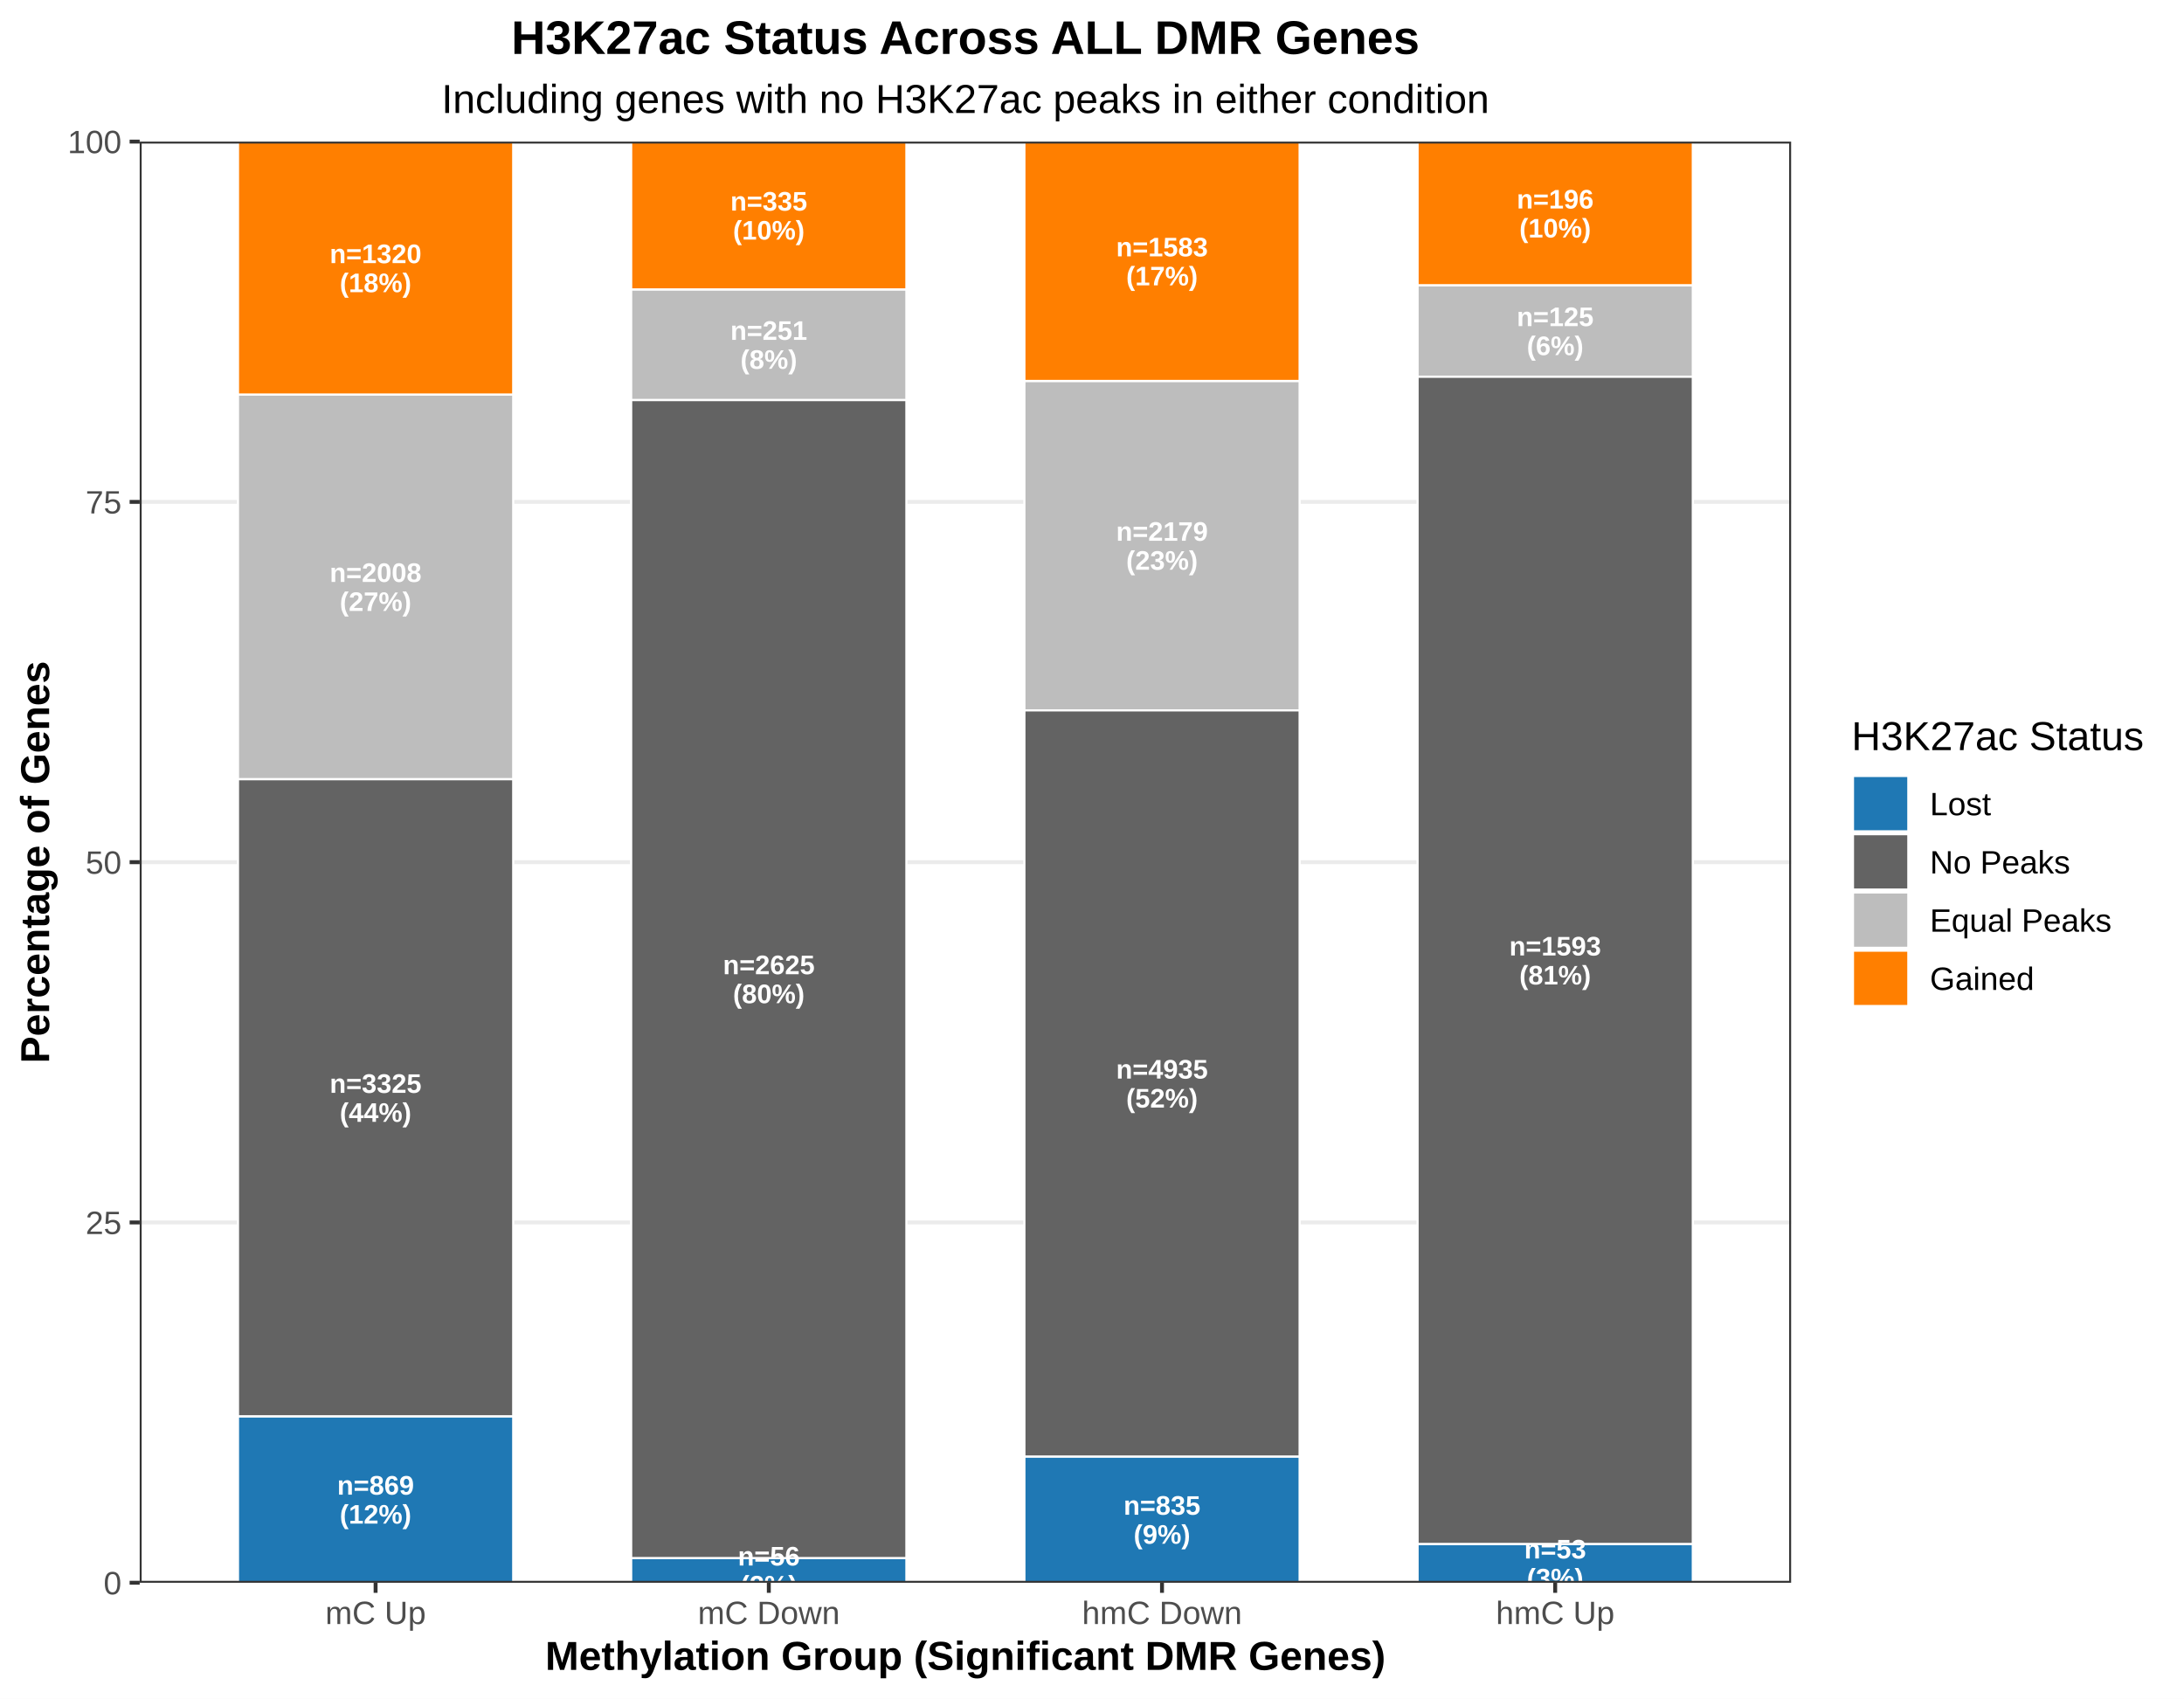
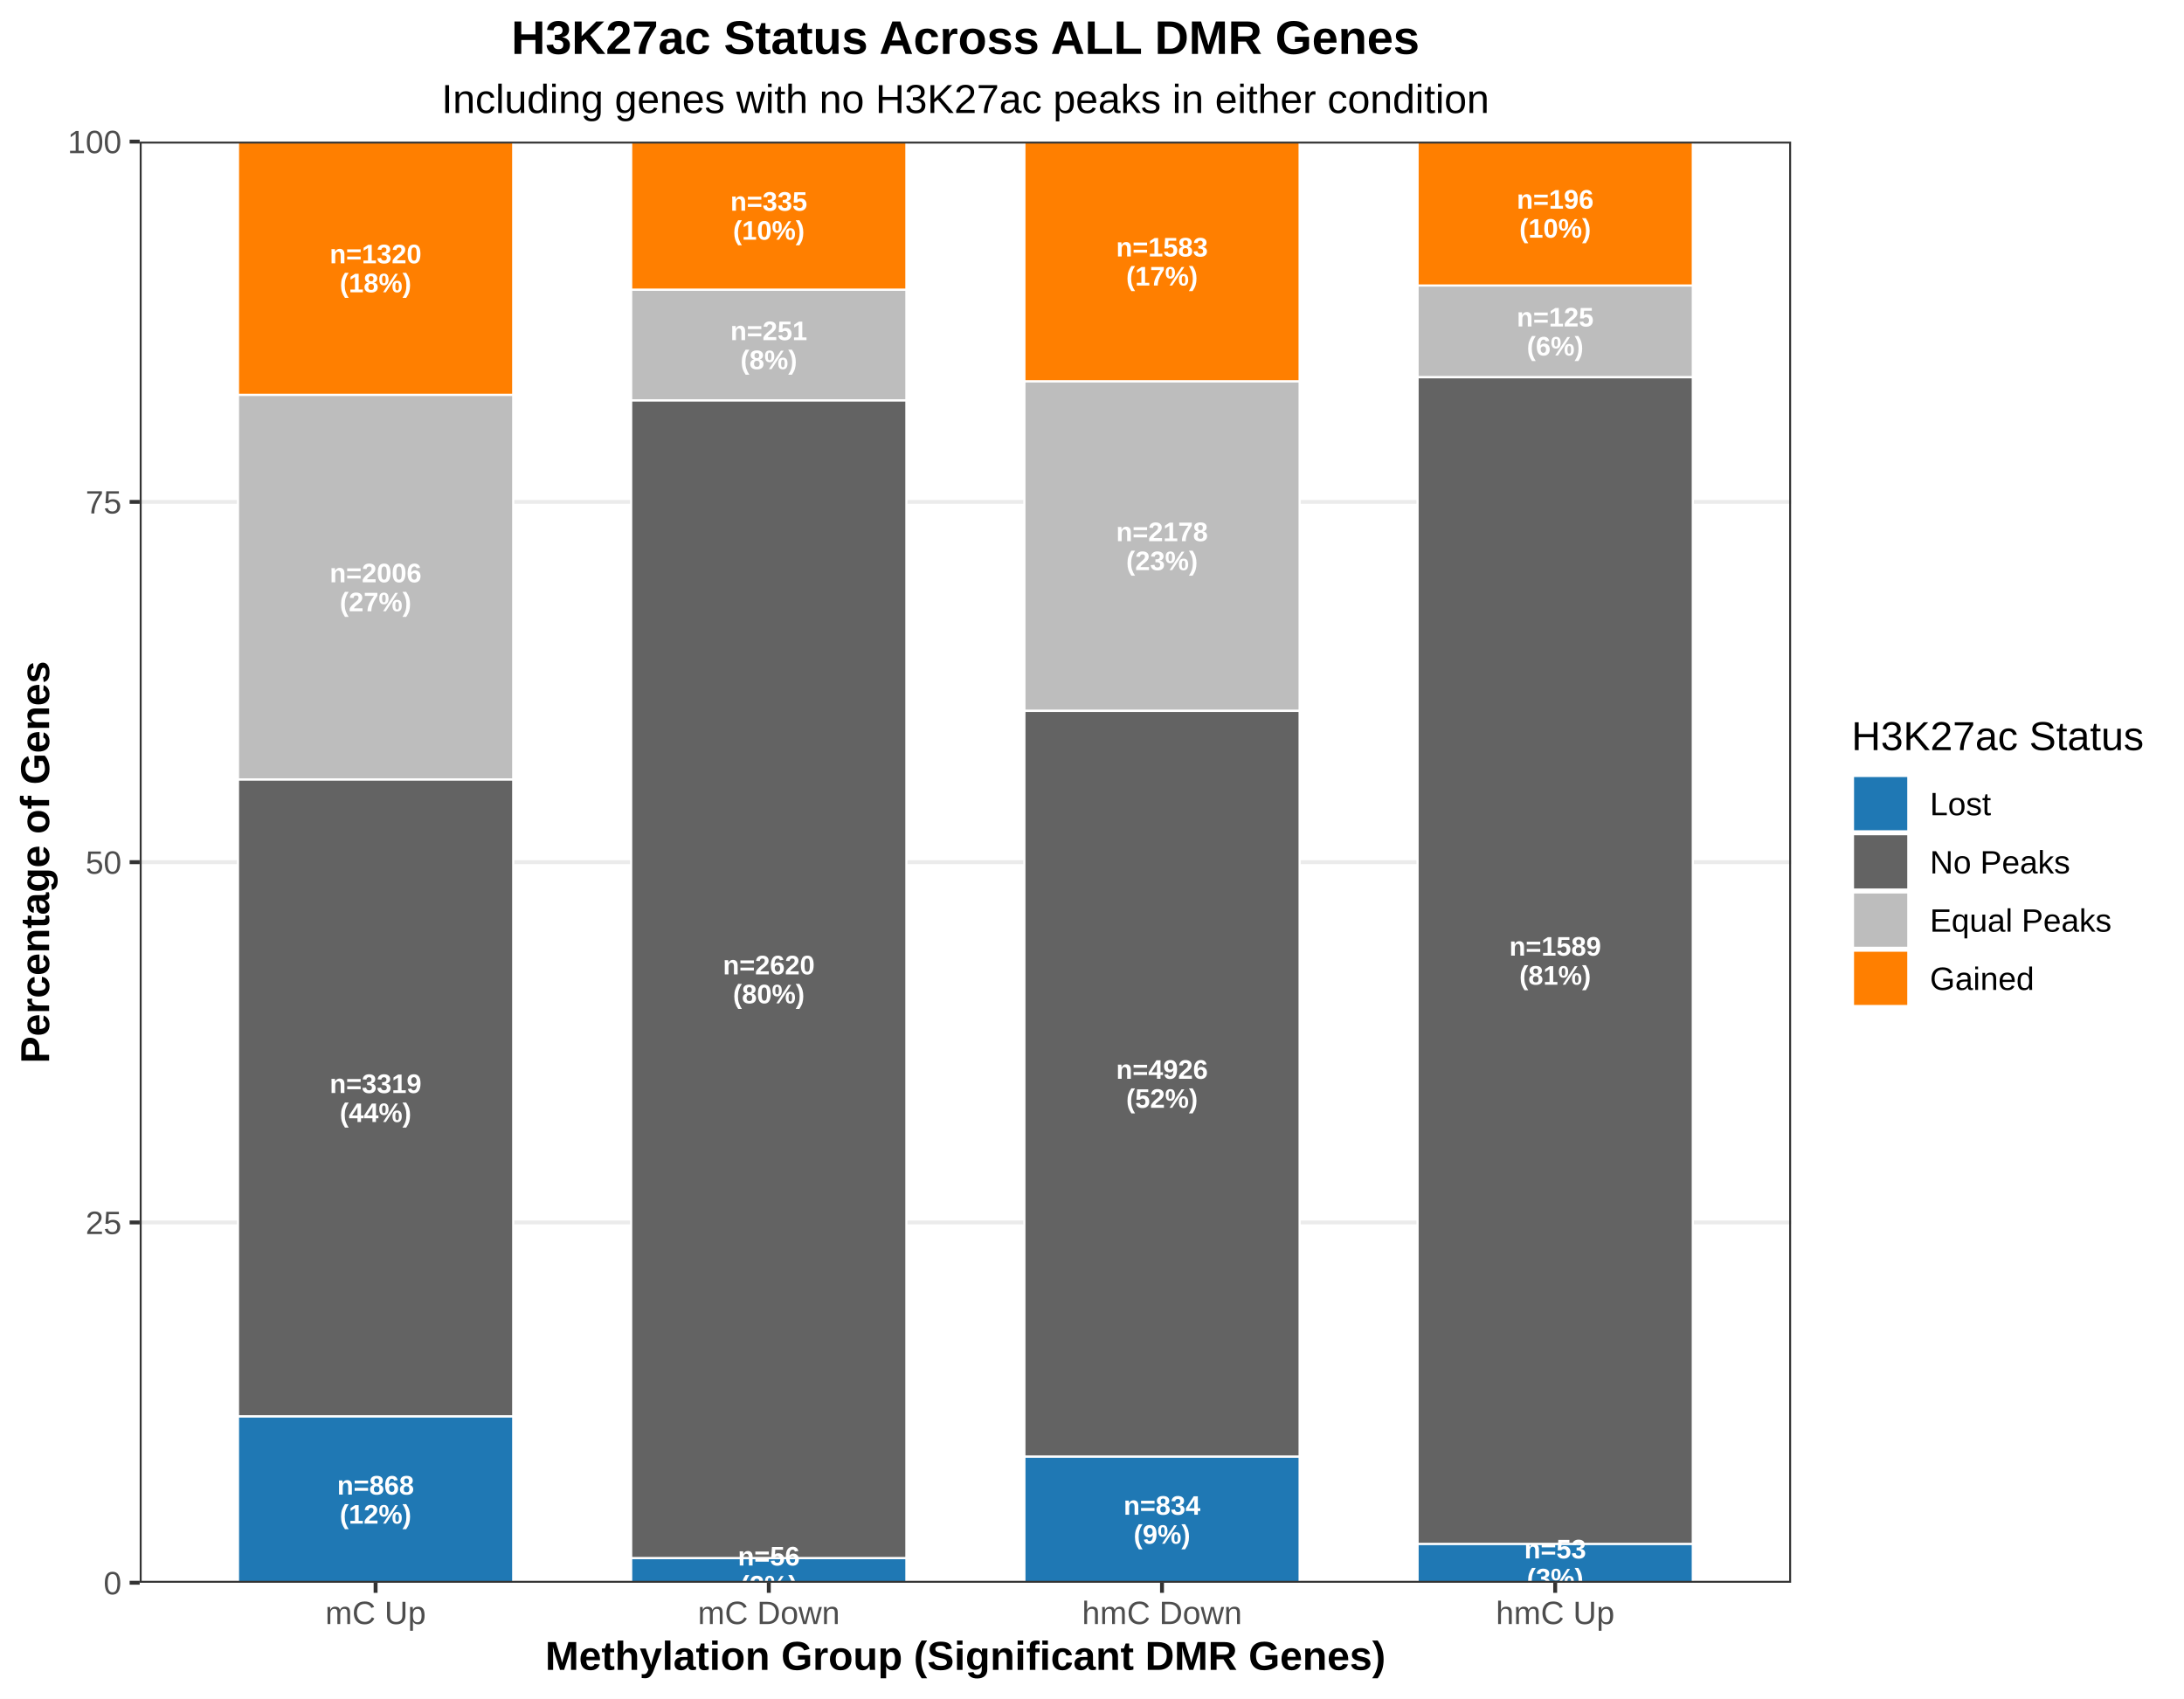
<svg xmlns="http://www.w3.org/2000/svg" width="648.00pt" height="504.00pt" viewBox="0 0 648.00 504.00">
  <g class="svglite">
    <defs>
      <style type="text/css">
    .svglite line, .svglite polyline, .svglite polygon, .svglite path, .svglite rect, .svglite circle {
      fill: none;
      stroke: #000000;
      stroke-linecap: round;
      stroke-linejoin: round;
      stroke-miterlimit: 10.00;
    }
    .svglite text {
      white-space: pre;
    }
    .svglite g.glyphgroup path {
      fill: inherit;
      stroke: none;
    }
  </style>
    </defs>
    <rect width="100%" height="100%" style="stroke: none; fill: #FFFFFF;" />
    <defs>
      <clipPath id="cpMC4wMHw2NDguMDB8MC4wMHw1MDQuMDA=">
        <rect x="0.00" y="0.00" width="648.00" height="504.00" />
      </clipPath>
    </defs>
    <g clip-path="url(#cpMC4wMHw2NDguMDB8MC4wMHw1MDQuMDA=)">
      <rect x="0.00" y="-0" width="648.00" height="504.00" style="stroke-width: 1.16; stroke: #FFFFFF; fill: #FFFFFF;" />
    </g>
    <defs>
      <clipPath id="cpNDEuNDV8NTMxLjQyfDQyLjAyfDQ2OS42NQ==">
        <rect x="41.45" y="42.02" width="489.98" height="427.64" />
      </clipPath>
    </defs>
    <g clip-path="url(#cpNDEuNDV8NTMxLjQyfDQyLjAyfDQ2OS42NQ==)">
      <rect x="41.45" y="42.02" width="489.98" height="427.64" style="stroke-width: 1.16; stroke: none; fill: #FFFFFF;" />
      <polyline points="41.45,469.65 531.42,469.65 " style="stroke-width: 1.16; stroke: #EBEBEB; stroke-linecap: butt;" />
      <polyline points="41.45,362.74 531.42,362.74 " style="stroke-width: 1.16; stroke: #EBEBEB; stroke-linecap: butt;" />
      <polyline points="41.45,255.83 531.42,255.83 " style="stroke-width: 1.16; stroke: #EBEBEB; stroke-linecap: butt;" />
      <polyline points="41.45,148.93 531.42,148.93 " style="stroke-width: 1.16; stroke: #EBEBEB; stroke-linecap: butt;" />
      <polyline points="41.45,42.02 531.42,42.02 " style="stroke-width: 1.16; stroke: #EBEBEB; stroke-linecap: butt;" />
      <polyline points="111.44,469.65 111.44,42.02 " style="stroke-width: 1.16; stroke: #EBEBEB; stroke-linecap: butt;" />
      <polyline points="228.11,469.65 228.11,42.02 " style="stroke-width: 1.16; stroke: #EBEBEB; stroke-linecap: butt;" />
      <polyline points="344.77,469.65 344.77,42.02 " style="stroke-width: 1.16; stroke: #EBEBEB; stroke-linecap: butt;" />
      <polyline points="461.43,469.65 461.43,42.02 " style="stroke-width: 1.16; stroke: #EBEBEB; stroke-linecap: butt;" />
-       <rect x="303.94" y="113.04" width="81.66" height="97.76" style="stroke-width: 0.64; stroke: #FFFFFF; stroke-linecap: butt; stroke-linejoin: miter; fill: #BDBDBD;" />
-       <rect x="303.94" y="42.02" width="81.66" height="71.02" style="stroke-width: 0.64; stroke: #FFFFFF; stroke-linecap: butt; stroke-linejoin: miter; fill: #FF7F00;" />
+       <rect x="303.94" y="113.12" width="81.66" height="97.82" style="stroke-width: 0.64; stroke: #FFFFFF; stroke-linecap: butt; stroke-linejoin: miter; fill: #BDBDBD;" />
+       <rect x="303.94" y="42.02" width="81.66" height="71.10" style="stroke-width: 0.64; stroke: #FFFFFF; stroke-linecap: butt; stroke-linejoin: miter; fill: #FF7F00;" />
      <rect x="303.94" y="432.19" width="81.66" height="37.46" style="stroke-width: 0.64; stroke: #FFFFFF; stroke-linecap: butt; stroke-linejoin: miter; fill: #1F78B4;" />
-       <rect x="303.94" y="210.79" width="81.66" height="221.40" style="stroke-width: 0.64; stroke: #FFFFFF; stroke-linecap: butt; stroke-linejoin: miter; fill: #636363;" />
-       <rect x="420.60" y="84.63" width="81.66" height="27.18" style="stroke-width: 0.64; stroke: #FFFFFF; stroke-linecap: butt; stroke-linejoin: miter; fill: #BDBDBD;" />
-       <rect x="420.60" y="42.02" width="81.66" height="42.61" style="stroke-width: 0.64; stroke: #FFFFFF; stroke-linecap: butt; stroke-linejoin: miter; fill: #FF7F00;" />
-       <rect x="420.60" y="458.13" width="81.66" height="11.52" style="stroke-width: 0.64; stroke: #FFFFFF; stroke-linecap: butt; stroke-linejoin: miter; fill: #1F78B4;" />
-       <rect x="420.60" y="111.80" width="81.66" height="346.33" style="stroke-width: 0.64; stroke: #FFFFFF; stroke-linecap: butt; stroke-linejoin: miter; fill: #636363;" />
-       <rect x="187.27" y="85.87" width="81.66" height="32.85" style="stroke-width: 0.64; stroke: #FFFFFF; stroke-linecap: butt; stroke-linejoin: miter; fill: #BDBDBD;" />
-       <rect x="187.27" y="42.02" width="81.66" height="43.85" style="stroke-width: 0.64; stroke: #FFFFFF; stroke-linecap: butt; stroke-linejoin: miter; fill: #FF7F00;" />
-       <rect x="187.27" y="462.32" width="81.66" height="7.33" style="stroke-width: 0.64; stroke: #FFFFFF; stroke-linecap: butt; stroke-linejoin: miter; fill: #1F78B4;" />
-       <rect x="187.27" y="118.72" width="81.66" height="343.60" style="stroke-width: 0.64; stroke: #FFFFFF; stroke-linecap: butt; stroke-linejoin: miter; fill: #636363;" />
-       <rect x="70.61" y="117.06" width="81.66" height="114.16" style="stroke-width: 0.64; stroke: #FFFFFF; stroke-linecap: butt; stroke-linejoin: miter; fill: #BDBDBD;" />
-       <rect x="70.61" y="42.02" width="81.66" height="75.04" style="stroke-width: 0.64; stroke: #FFFFFF; stroke-linecap: butt; stroke-linejoin: miter; fill: #FF7F00;" />
-       <rect x="70.61" y="420.25" width="81.66" height="49.40" style="stroke-width: 0.64; stroke: #FFFFFF; stroke-linecap: butt; stroke-linejoin: miter; fill: #1F78B4;" />
-       <rect x="70.61" y="231.22" width="81.66" height="189.03" style="stroke-width: 0.64; stroke: #FFFFFF; stroke-linecap: butt; stroke-linejoin: miter; fill: #636363;" />
-       <text x="344.77" y="160.46" text-anchor="middle" style="font-size: 7.97px; font-weight: bold;fill: #FFFFFF; font-family: &quot;Arial&quot;;" textLength="27.19px" lengthAdjust="spacingAndGlyphs">n=2179</text>
-       <text x="344.77" y="169.06" text-anchor="middle" style="font-size: 7.97px; font-weight: bold;fill: #FFFFFF; font-family: &quot;Arial&quot;;" textLength="21.23px" lengthAdjust="spacingAndGlyphs">(23%)</text>
-       <text x="344.77" y="76.07" text-anchor="middle" style="font-size: 7.97px; font-weight: bold;fill: #FFFFFF; font-family: &quot;Arial&quot;;" textLength="27.19px" lengthAdjust="spacingAndGlyphs">n=1583</text>
-       <text x="344.77" y="84.68" text-anchor="middle" style="font-size: 7.97px; font-weight: bold;fill: #FFFFFF; font-family: &quot;Arial&quot;;" textLength="21.23px" lengthAdjust="spacingAndGlyphs">(17%)</text>
-       <text x="344.77" y="449.47" text-anchor="middle" style="font-size: 7.97px; font-weight: bold;fill: #FFFFFF; font-family: &quot;Arial&quot;;" textLength="22.77px" lengthAdjust="spacingAndGlyphs">n=835</text>
+       <rect x="303.94" y="210.94" width="81.66" height="221.25" style="stroke-width: 0.64; stroke: #FFFFFF; stroke-linecap: butt; stroke-linejoin: miter; fill: #636363;" />
+       <rect x="420.60" y="84.71" width="81.66" height="27.23" style="stroke-width: 0.64; stroke: #FFFFFF; stroke-linecap: butt; stroke-linejoin: miter; fill: #BDBDBD;" />
+       <rect x="420.60" y="42.02" width="81.66" height="42.70" style="stroke-width: 0.64; stroke: #FFFFFF; stroke-linecap: butt; stroke-linejoin: miter; fill: #FF7F00;" />
+       <rect x="420.60" y="458.11" width="81.66" height="11.55" style="stroke-width: 0.64; stroke: #FFFFFF; stroke-linecap: butt; stroke-linejoin: miter; fill: #1F78B4;" />
+       <rect x="420.60" y="111.95" width="81.66" height="346.16" style="stroke-width: 0.64; stroke: #FFFFFF; stroke-linecap: butt; stroke-linejoin: miter; fill: #636363;" />
+       <rect x="187.27" y="85.93" width="81.66" height="32.91" style="stroke-width: 0.64; stroke: #FFFFFF; stroke-linecap: butt; stroke-linejoin: miter; fill: #BDBDBD;" />
+       <rect x="187.27" y="42.02" width="81.66" height="43.92" style="stroke-width: 0.64; stroke: #FFFFFF; stroke-linecap: butt; stroke-linejoin: miter; fill: #FF7F00;" />
+       <rect x="187.27" y="462.31" width="81.66" height="7.34" style="stroke-width: 0.64; stroke: #FFFFFF; stroke-linecap: butt; stroke-linejoin: miter; fill: #1F78B4;" />
+       <rect x="187.27" y="118.84" width="81.66" height="343.47" style="stroke-width: 0.64; stroke: #FFFFFF; stroke-linecap: butt; stroke-linejoin: miter; fill: #636363;" />
+       <rect x="70.61" y="117.15" width="81.66" height="114.18" style="stroke-width: 0.64; stroke: #FFFFFF; stroke-linecap: butt; stroke-linejoin: miter; fill: #BDBDBD;" />
+       <rect x="70.61" y="42.02" width="81.66" height="75.13" style="stroke-width: 0.64; stroke: #FFFFFF; stroke-linecap: butt; stroke-linejoin: miter; fill: #FF7F00;" />
+       <rect x="70.61" y="420.25" width="81.66" height="49.41" style="stroke-width: 0.64; stroke: #FFFFFF; stroke-linecap: butt; stroke-linejoin: miter; fill: #1F78B4;" />
+       <rect x="70.61" y="231.33" width="81.66" height="188.92" style="stroke-width: 0.64; stroke: #FFFFFF; stroke-linecap: butt; stroke-linejoin: miter; fill: #636363;" />
+       <text x="344.77" y="160.58" text-anchor="middle" style="font-size: 7.97px; font-weight: bold;fill: #FFFFFF; font-family: &quot;Arial&quot;;" textLength="27.19px" lengthAdjust="spacingAndGlyphs">n=2178</text>
+       <text x="344.77" y="169.18" text-anchor="middle" style="font-size: 7.97px; font-weight: bold;fill: #FFFFFF; font-family: &quot;Arial&quot;;" textLength="21.23px" lengthAdjust="spacingAndGlyphs">(23%)</text>
+       <text x="344.77" y="76.11" text-anchor="middle" style="font-size: 7.97px; font-weight: bold;fill: #FFFFFF; font-family: &quot;Arial&quot;;" textLength="27.19px" lengthAdjust="spacingAndGlyphs">n=1583</text>
+       <text x="344.77" y="84.72" text-anchor="middle" style="font-size: 7.97px; font-weight: bold;fill: #FFFFFF; font-family: &quot;Arial&quot;;" textLength="21.23px" lengthAdjust="spacingAndGlyphs">(17%)</text>
+       <text x="344.77" y="449.47" text-anchor="middle" style="font-size: 7.97px; font-weight: bold;fill: #FFFFFF; font-family: &quot;Arial&quot;;" textLength="22.77px" lengthAdjust="spacingAndGlyphs">n=834</text>
      <text x="344.77" y="458.07" text-anchor="middle" style="font-size: 7.97px; font-weight: bold;fill: #FFFFFF; font-family: &quot;Arial&quot;;" textLength="16.81px" lengthAdjust="spacingAndGlyphs">(9%)</text>
-       <text x="344.77" y="320.04" text-anchor="middle" style="font-size: 7.97px; font-weight: bold;fill: #FFFFFF; font-family: &quot;Arial&quot;;" textLength="27.19px" lengthAdjust="spacingAndGlyphs">n=4935</text>
-       <text x="344.77" y="328.64" text-anchor="middle" style="font-size: 7.97px; font-weight: bold;fill: #FFFFFF; font-family: &quot;Arial&quot;;" textLength="21.23px" lengthAdjust="spacingAndGlyphs">(52%)</text>
-       <text x="461.43" y="96.76" text-anchor="middle" style="font-size: 7.97px; font-weight: bold;fill: #FFFFFF; font-family: &quot;Arial&quot;;" textLength="22.77px" lengthAdjust="spacingAndGlyphs">n=125</text>
-       <text x="461.43" y="105.37" text-anchor="middle" style="font-size: 7.97px; font-weight: bold;fill: #FFFFFF; font-family: &quot;Arial&quot;;" textLength="16.81px" lengthAdjust="spacingAndGlyphs">(6%)</text>
-       <text x="461.43" y="61.87" text-anchor="middle" style="font-size: 7.97px; font-weight: bold;fill: #FFFFFF; font-family: &quot;Arial&quot;;" textLength="22.77px" lengthAdjust="spacingAndGlyphs">n=196</text>
-       <text x="461.43" y="70.47" text-anchor="middle" style="font-size: 7.97px; font-weight: bold;fill: #FFFFFF; font-family: &quot;Arial&quot;;" textLength="21.23px" lengthAdjust="spacingAndGlyphs">(10%)</text>
-       <text x="461.43" y="462.44" text-anchor="middle" style="font-size: 7.97px; font-weight: bold;fill: #FFFFFF; font-family: &quot;Arial&quot;;" textLength="18.34px" lengthAdjust="spacingAndGlyphs">n=53</text>
-       <text x="461.43" y="471.04" text-anchor="middle" style="font-size: 7.97px; font-weight: bold;fill: #FFFFFF; font-family: &quot;Arial&quot;;" textLength="16.81px" lengthAdjust="spacingAndGlyphs">(3%)</text>
-       <text x="461.43" y="283.51" text-anchor="middle" style="font-size: 7.97px; font-weight: bold;fill: #FFFFFF; font-family: &quot;Arial&quot;;" textLength="27.19px" lengthAdjust="spacingAndGlyphs">n=1593</text>
-       <text x="461.43" y="292.12" text-anchor="middle" style="font-size: 7.97px; font-weight: bold;fill: #FFFFFF; font-family: &quot;Arial&quot;;" textLength="21.23px" lengthAdjust="spacingAndGlyphs">(81%)</text>
-       <text x="228.11" y="100.84" text-anchor="middle" style="font-size: 7.97px; font-weight: bold;fill: #FFFFFF; font-family: &quot;Arial&quot;;" textLength="22.77px" lengthAdjust="spacingAndGlyphs">n=251</text>
-       <text x="228.11" y="109.44" text-anchor="middle" style="font-size: 7.97px; font-weight: bold;fill: #FFFFFF; font-family: &quot;Arial&quot;;" textLength="16.81px" lengthAdjust="spacingAndGlyphs">(8%)</text>
-       <text x="228.11" y="62.49" text-anchor="middle" style="font-size: 7.97px; font-weight: bold;fill: #FFFFFF; font-family: &quot;Arial&quot;;" textLength="22.77px" lengthAdjust="spacingAndGlyphs">n=335</text>
-       <text x="228.11" y="71.09" text-anchor="middle" style="font-size: 7.97px; font-weight: bold;fill: #FFFFFF; font-family: &quot;Arial&quot;;" textLength="21.23px" lengthAdjust="spacingAndGlyphs">(10%)</text>
+       <text x="344.77" y="320.11" text-anchor="middle" style="font-size: 7.97px; font-weight: bold;fill: #FFFFFF; font-family: &quot;Arial&quot;;" textLength="27.19px" lengthAdjust="spacingAndGlyphs">n=4926</text>
+       <text x="344.77" y="328.72" text-anchor="middle" style="font-size: 7.97px; font-weight: bold;fill: #FFFFFF; font-family: &quot;Arial&quot;;" textLength="21.23px" lengthAdjust="spacingAndGlyphs">(52%)</text>
+       <text x="461.43" y="96.88" text-anchor="middle" style="font-size: 7.97px; font-weight: bold;fill: #FFFFFF; font-family: &quot;Arial&quot;;" textLength="22.77px" lengthAdjust="spacingAndGlyphs">n=125</text>
+       <text x="461.43" y="105.48" text-anchor="middle" style="font-size: 7.97px; font-weight: bold;fill: #FFFFFF; font-family: &quot;Arial&quot;;" textLength="16.81px" lengthAdjust="spacingAndGlyphs">(6%)</text>
+       <text x="461.43" y="61.91" text-anchor="middle" style="font-size: 7.97px; font-weight: bold;fill: #FFFFFF; font-family: &quot;Arial&quot;;" textLength="22.77px" lengthAdjust="spacingAndGlyphs">n=196</text>
+       <text x="461.43" y="70.52" text-anchor="middle" style="font-size: 7.97px; font-weight: bold;fill: #FFFFFF; font-family: &quot;Arial&quot;;" textLength="21.23px" lengthAdjust="spacingAndGlyphs">(10%)</text>
+       <text x="461.43" y="462.42" text-anchor="middle" style="font-size: 7.97px; font-weight: bold;fill: #FFFFFF; font-family: &quot;Arial&quot;;" textLength="18.34px" lengthAdjust="spacingAndGlyphs">n=53</text>
+       <text x="461.43" y="471.03" text-anchor="middle" style="font-size: 7.97px; font-weight: bold;fill: #FFFFFF; font-family: &quot;Arial&quot;;" textLength="16.81px" lengthAdjust="spacingAndGlyphs">(3%)</text>
+       <text x="461.43" y="283.57" text-anchor="middle" style="font-size: 7.97px; font-weight: bold;fill: #FFFFFF; font-family: &quot;Arial&quot;;" textLength="27.19px" lengthAdjust="spacingAndGlyphs">n=1589</text>
+       <text x="461.43" y="292.18" text-anchor="middle" style="font-size: 7.97px; font-weight: bold;fill: #FFFFFF; font-family: &quot;Arial&quot;;" textLength="21.23px" lengthAdjust="spacingAndGlyphs">(81%)</text>
+       <text x="228.11" y="100.93" text-anchor="middle" style="font-size: 7.97px; font-weight: bold;fill: #FFFFFF; font-family: &quot;Arial&quot;;" textLength="22.77px" lengthAdjust="spacingAndGlyphs">n=251</text>
+       <text x="228.11" y="109.54" text-anchor="middle" style="font-size: 7.97px; font-weight: bold;fill: #FFFFFF; font-family: &quot;Arial&quot;;" textLength="16.81px" lengthAdjust="spacingAndGlyphs">(8%)</text>
+       <text x="228.11" y="62.52" text-anchor="middle" style="font-size: 7.97px; font-weight: bold;fill: #FFFFFF; font-family: &quot;Arial&quot;;" textLength="22.77px" lengthAdjust="spacingAndGlyphs">n=335</text>
+       <text x="228.11" y="71.13" text-anchor="middle" style="font-size: 7.97px; font-weight: bold;fill: #FFFFFF; font-family: &quot;Arial&quot;;" textLength="21.23px" lengthAdjust="spacingAndGlyphs">(10%)</text>
      <text x="228.11" y="464.53" text-anchor="middle" style="font-size: 7.97px; font-weight: bold;fill: #FFFFFF; font-family: &quot;Arial&quot;;" textLength="18.34px" lengthAdjust="spacingAndGlyphs">n=56</text>
-       <text x="228.11" y="473.14" text-anchor="middle" style="font-size: 7.97px; font-weight: bold;fill: #FFFFFF; font-family: &quot;Arial&quot;;" textLength="16.81px" lengthAdjust="spacingAndGlyphs">(2%)</text>
-       <text x="228.11" y="289.07" text-anchor="middle" style="font-size: 7.97px; font-weight: bold;fill: #FFFFFF; font-family: &quot;Arial&quot;;" textLength="27.19px" lengthAdjust="spacingAndGlyphs">n=2625</text>
-       <text x="228.11" y="297.67" text-anchor="middle" style="font-size: 7.97px; font-weight: bold;fill: #FFFFFF; font-family: &quot;Arial&quot;;" textLength="21.23px" lengthAdjust="spacingAndGlyphs">(80%)</text>
-       <text x="111.44" y="172.68" text-anchor="middle" style="font-size: 7.97px; font-weight: bold;fill: #FFFFFF; font-family: &quot;Arial&quot;;" textLength="27.19px" lengthAdjust="spacingAndGlyphs">n=2008</text>
-       <text x="111.44" y="181.29" text-anchor="middle" style="font-size: 7.97px; font-weight: bold;fill: #FFFFFF; font-family: &quot;Arial&quot;;" textLength="21.23px" lengthAdjust="spacingAndGlyphs">(27%)</text>
-       <text x="111.44" y="78.08" text-anchor="middle" style="font-size: 7.97px; font-weight: bold;fill: #FFFFFF; font-family: &quot;Arial&quot;;" textLength="27.19px" lengthAdjust="spacingAndGlyphs">n=1320</text>
-       <text x="111.44" y="86.69" text-anchor="middle" style="font-size: 7.97px; font-weight: bold;fill: #FFFFFF; font-family: &quot;Arial&quot;;" textLength="21.23px" lengthAdjust="spacingAndGlyphs">(18%)</text>
-       <text x="111.44" y="443.50" text-anchor="middle" style="font-size: 7.97px; font-weight: bold;fill: #FFFFFF; font-family: &quot;Arial&quot;;" textLength="22.77px" lengthAdjust="spacingAndGlyphs">n=869</text>
+       <text x="228.11" y="473.13" text-anchor="middle" style="font-size: 7.97px; font-weight: bold;fill: #FFFFFF; font-family: &quot;Arial&quot;;" textLength="16.81px" lengthAdjust="spacingAndGlyphs">(2%)</text>
+       <text x="228.11" y="289.12" text-anchor="middle" style="font-size: 7.97px; font-weight: bold;fill: #FFFFFF; font-family: &quot;Arial&quot;;" textLength="27.19px" lengthAdjust="spacingAndGlyphs">n=2620</text>
+       <text x="228.11" y="297.72" text-anchor="middle" style="font-size: 7.97px; font-weight: bold;fill: #FFFFFF; font-family: &quot;Arial&quot;;" textLength="21.23px" lengthAdjust="spacingAndGlyphs">(80%)</text>
+       <text x="111.44" y="172.79" text-anchor="middle" style="font-size: 7.97px; font-weight: bold;fill: #FFFFFF; font-family: &quot;Arial&quot;;" textLength="27.19px" lengthAdjust="spacingAndGlyphs">n=2006</text>
+       <text x="111.44" y="181.39" text-anchor="middle" style="font-size: 7.97px; font-weight: bold;fill: #FFFFFF; font-family: &quot;Arial&quot;;" textLength="21.23px" lengthAdjust="spacingAndGlyphs">(27%)</text>
+       <text x="111.44" y="78.13" text-anchor="middle" style="font-size: 7.97px; font-weight: bold;fill: #FFFFFF; font-family: &quot;Arial&quot;;" textLength="27.19px" lengthAdjust="spacingAndGlyphs">n=1320</text>
+       <text x="111.44" y="86.73" text-anchor="middle" style="font-size: 7.97px; font-weight: bold;fill: #FFFFFF; font-family: &quot;Arial&quot;;" textLength="21.23px" lengthAdjust="spacingAndGlyphs">(18%)</text>
+       <text x="111.44" y="443.49" text-anchor="middle" style="font-size: 7.97px; font-weight: bold;fill: #FFFFFF; font-family: &quot;Arial&quot;;" textLength="22.77px" lengthAdjust="spacingAndGlyphs">n=868</text>
      <text x="111.44" y="452.10" text-anchor="middle" style="font-size: 7.97px; font-weight: bold;fill: #FFFFFF; font-family: &quot;Arial&quot;;" textLength="21.23px" lengthAdjust="spacingAndGlyphs">(12%)</text>
-       <text x="111.44" y="324.28" text-anchor="middle" style="font-size: 7.97px; font-weight: bold;fill: #FFFFFF; font-family: &quot;Arial&quot;;" textLength="27.19px" lengthAdjust="spacingAndGlyphs">n=3325</text>
-       <text x="111.44" y="332.88" text-anchor="middle" style="font-size: 7.97px; font-weight: bold;fill: #FFFFFF; font-family: &quot;Arial&quot;;" textLength="21.23px" lengthAdjust="spacingAndGlyphs">(44%)</text>
+       <text x="111.44" y="324.33" text-anchor="middle" style="font-size: 7.97px; font-weight: bold;fill: #FFFFFF; font-family: &quot;Arial&quot;;" textLength="27.19px" lengthAdjust="spacingAndGlyphs">n=3319</text>
+       <text x="111.44" y="332.94" text-anchor="middle" style="font-size: 7.97px; font-weight: bold;fill: #FFFFFF; font-family: &quot;Arial&quot;;" textLength="21.23px" lengthAdjust="spacingAndGlyphs">(44%)</text>
      <rect x="41.45" y="42.02" width="489.98" height="427.64" style="stroke-width: 1.16; stroke: #333333;" />
    </g>
    <g clip-path="url(#cpMC4wMHw2NDguMDB8MC4wMHw1MDQuMDA=)">
      <text x="36.07" y="473.09" text-anchor="end" style="font-size: 9.60px;fill: #4D4D4D; font-family: &quot;Arial&quot;;" textLength="5.33px" lengthAdjust="spacingAndGlyphs">0</text>
      <text x="36.07" y="366.18" text-anchor="end" style="font-size: 9.60px;fill: #4D4D4D; font-family: &quot;Arial&quot;;" textLength="10.66px" lengthAdjust="spacingAndGlyphs">25</text>
      <text x="36.07" y="259.27" text-anchor="end" style="font-size: 9.60px;fill: #4D4D4D; font-family: &quot;Arial&quot;;" textLength="10.66px" lengthAdjust="spacingAndGlyphs">50</text>
      <text x="36.07" y="152.36" text-anchor="end" style="font-size: 9.60px;fill: #4D4D4D; font-family: &quot;Arial&quot;;" textLength="10.66px" lengthAdjust="spacingAndGlyphs">75</text>
      <text x="36.07" y="45.45" text-anchor="end" style="font-size: 9.60px;fill: #4D4D4D; font-family: &quot;Arial&quot;;" textLength="15.98px" lengthAdjust="spacingAndGlyphs">100</text>
      <polyline points="38.46,469.65 41.45,469.65 " style="stroke-width: 1.16; stroke: #333333; stroke-linecap: butt;" />
      <polyline points="38.46,362.74 41.45,362.74 " style="stroke-width: 1.16; stroke: #333333; stroke-linecap: butt;" />
      <polyline points="38.46,255.83 41.45,255.83 " style="stroke-width: 1.16; stroke: #333333; stroke-linecap: butt;" />
      <polyline points="38.46,148.93 41.45,148.93 " style="stroke-width: 1.16; stroke: #333333; stroke-linecap: butt;" />
      <polyline points="38.46,42.02 41.45,42.02 " style="stroke-width: 1.16; stroke: #333333; stroke-linecap: butt;" />
      <polyline points="111.44,472.64 111.44,469.65 " style="stroke-width: 1.16; stroke: #333333; stroke-linecap: butt;" />
      <polyline points="228.11,472.64 228.11,469.65 " style="stroke-width: 1.16; stroke: #333333; stroke-linecap: butt;" />
      <polyline points="344.77,472.64 344.77,469.65 " style="stroke-width: 1.16; stroke: #333333; stroke-linecap: butt;" />
      <polyline points="461.43,472.64 461.43,469.65 " style="stroke-width: 1.16; stroke: #333333; stroke-linecap: butt;" />
      <text x="111.44" y="481.90" text-anchor="middle" style="font-size: 9.60px;fill: #4D4D4D; font-family: &quot;Arial&quot;;" textLength="29.83px" lengthAdjust="spacingAndGlyphs">mC Up</text>
      <text x="228.11" y="481.90" text-anchor="middle" style="font-size: 9.60px;fill: #4D4D4D; font-family: &quot;Arial&quot;;" textLength="42.08px" lengthAdjust="spacingAndGlyphs">mC Down</text>
      <text x="344.77" y="481.90" text-anchor="middle" style="font-size: 9.60px;fill: #4D4D4D; font-family: &quot;Arial&quot;;" textLength="47.41px" lengthAdjust="spacingAndGlyphs">hmC Down</text>
      <text x="461.43" y="481.90" text-anchor="middle" style="font-size: 9.60px;fill: #4D4D4D; font-family: &quot;Arial&quot;;" textLength="35.16px" lengthAdjust="spacingAndGlyphs">hmC Up</text>
      <text x="286.44" y="495.50" text-anchor="middle" style="font-size: 12.00px; font-weight: bold; font-family: &quot;Arial&quot;;" textLength="249.28px" lengthAdjust="spacingAndGlyphs">Methylation Group (Significant DMR Genes)</text>
      <text transform="translate(14.57,255.83) rotate(-90)" text-anchor="middle" style="font-size: 12.00px; font-weight: bold; font-family: &quot;Arial&quot;;" textLength="119.34px" lengthAdjust="spacingAndGlyphs">Percentage of Genes</text>
      <rect x="543.38" y="206.75" width="98.64" height="98.17" style="stroke-width: 1.16; stroke: none; fill: #FFFFFF;" />
      <text x="549.36" y="222.58" style="font-size: 12.00px; font-family: &quot;Arial&quot;;" textLength="86.69px" lengthAdjust="spacingAndGlyphs">H3K27ac Status</text>
      <rect x="549.36" y="229.82" width="17.28" height="17.28" style="stroke-width: 1.16; stroke: none; fill: #FFFFFF;" />
      <rect x="549.78" y="230.25" width="16.43" height="16.43" style="stroke-width: 0.64; stroke: #FFFFFF; stroke-linecap: butt; stroke-linejoin: miter; fill: #1F78B4;" />
      <rect x="549.36" y="247.10" width="17.28" height="17.28" style="stroke-width: 1.16; stroke: none; fill: #FFFFFF;" />
      <rect x="549.78" y="247.53" width="16.43" height="16.43" style="stroke-width: 0.64; stroke: #FFFFFF; stroke-linecap: butt; stroke-linejoin: miter; fill: #636363;" />
      <rect x="549.36" y="264.38" width="17.28" height="17.28" style="stroke-width: 1.16; stroke: none; fill: #FFFFFF;" />
      <rect x="549.78" y="264.81" width="16.43" height="16.43" style="stroke-width: 0.64; stroke: #FFFFFF; stroke-linecap: butt; stroke-linejoin: miter; fill: #BDBDBD;" />
      <rect x="549.36" y="281.66" width="17.28" height="17.28" style="stroke-width: 1.16; stroke: none; fill: #FFFFFF;" />
      <rect x="549.78" y="282.09" width="16.43" height="16.43" style="stroke-width: 0.64; stroke: #FFFFFF; stroke-linecap: butt; stroke-linejoin: miter; fill: #FF7F00;" />
      <text x="572.61" y="241.90" style="font-size: 9.60px; font-family: &quot;Arial&quot;;" textLength="18.12px" lengthAdjust="spacingAndGlyphs">Lost</text>
      <text x="572.61" y="259.18" style="font-size: 9.60px; font-family: &quot;Arial&quot;;" textLength="41.58px" lengthAdjust="spacingAndGlyphs">No Peaks</text>
      <text x="572.61" y="276.46" style="font-size: 9.60px; font-family: &quot;Arial&quot;;" textLength="53.84px" lengthAdjust="spacingAndGlyphs">Equal Peaks</text>
      <text x="572.61" y="293.74" style="font-size: 9.60px; font-family: &quot;Arial&quot;;" textLength="30.91px" lengthAdjust="spacingAndGlyphs">Gained</text>
      <text x="286.44" y="33.52" text-anchor="middle" style="font-size: 12.00px; font-family: &quot;Arial&quot;;" textLength="310.80px" lengthAdjust="spacingAndGlyphs">Including genes with no H3K27ac peaks in either condition</text>
      <text x="286.44" y="16.00" text-anchor="middle" style="font-size: 14.00px; font-weight: bold; font-family: &quot;Arial&quot;;" textLength="269.38px" lengthAdjust="spacingAndGlyphs">H3K27ac Status Across ALL DMR Genes</text>
    </g>
  </g>
</svg>
